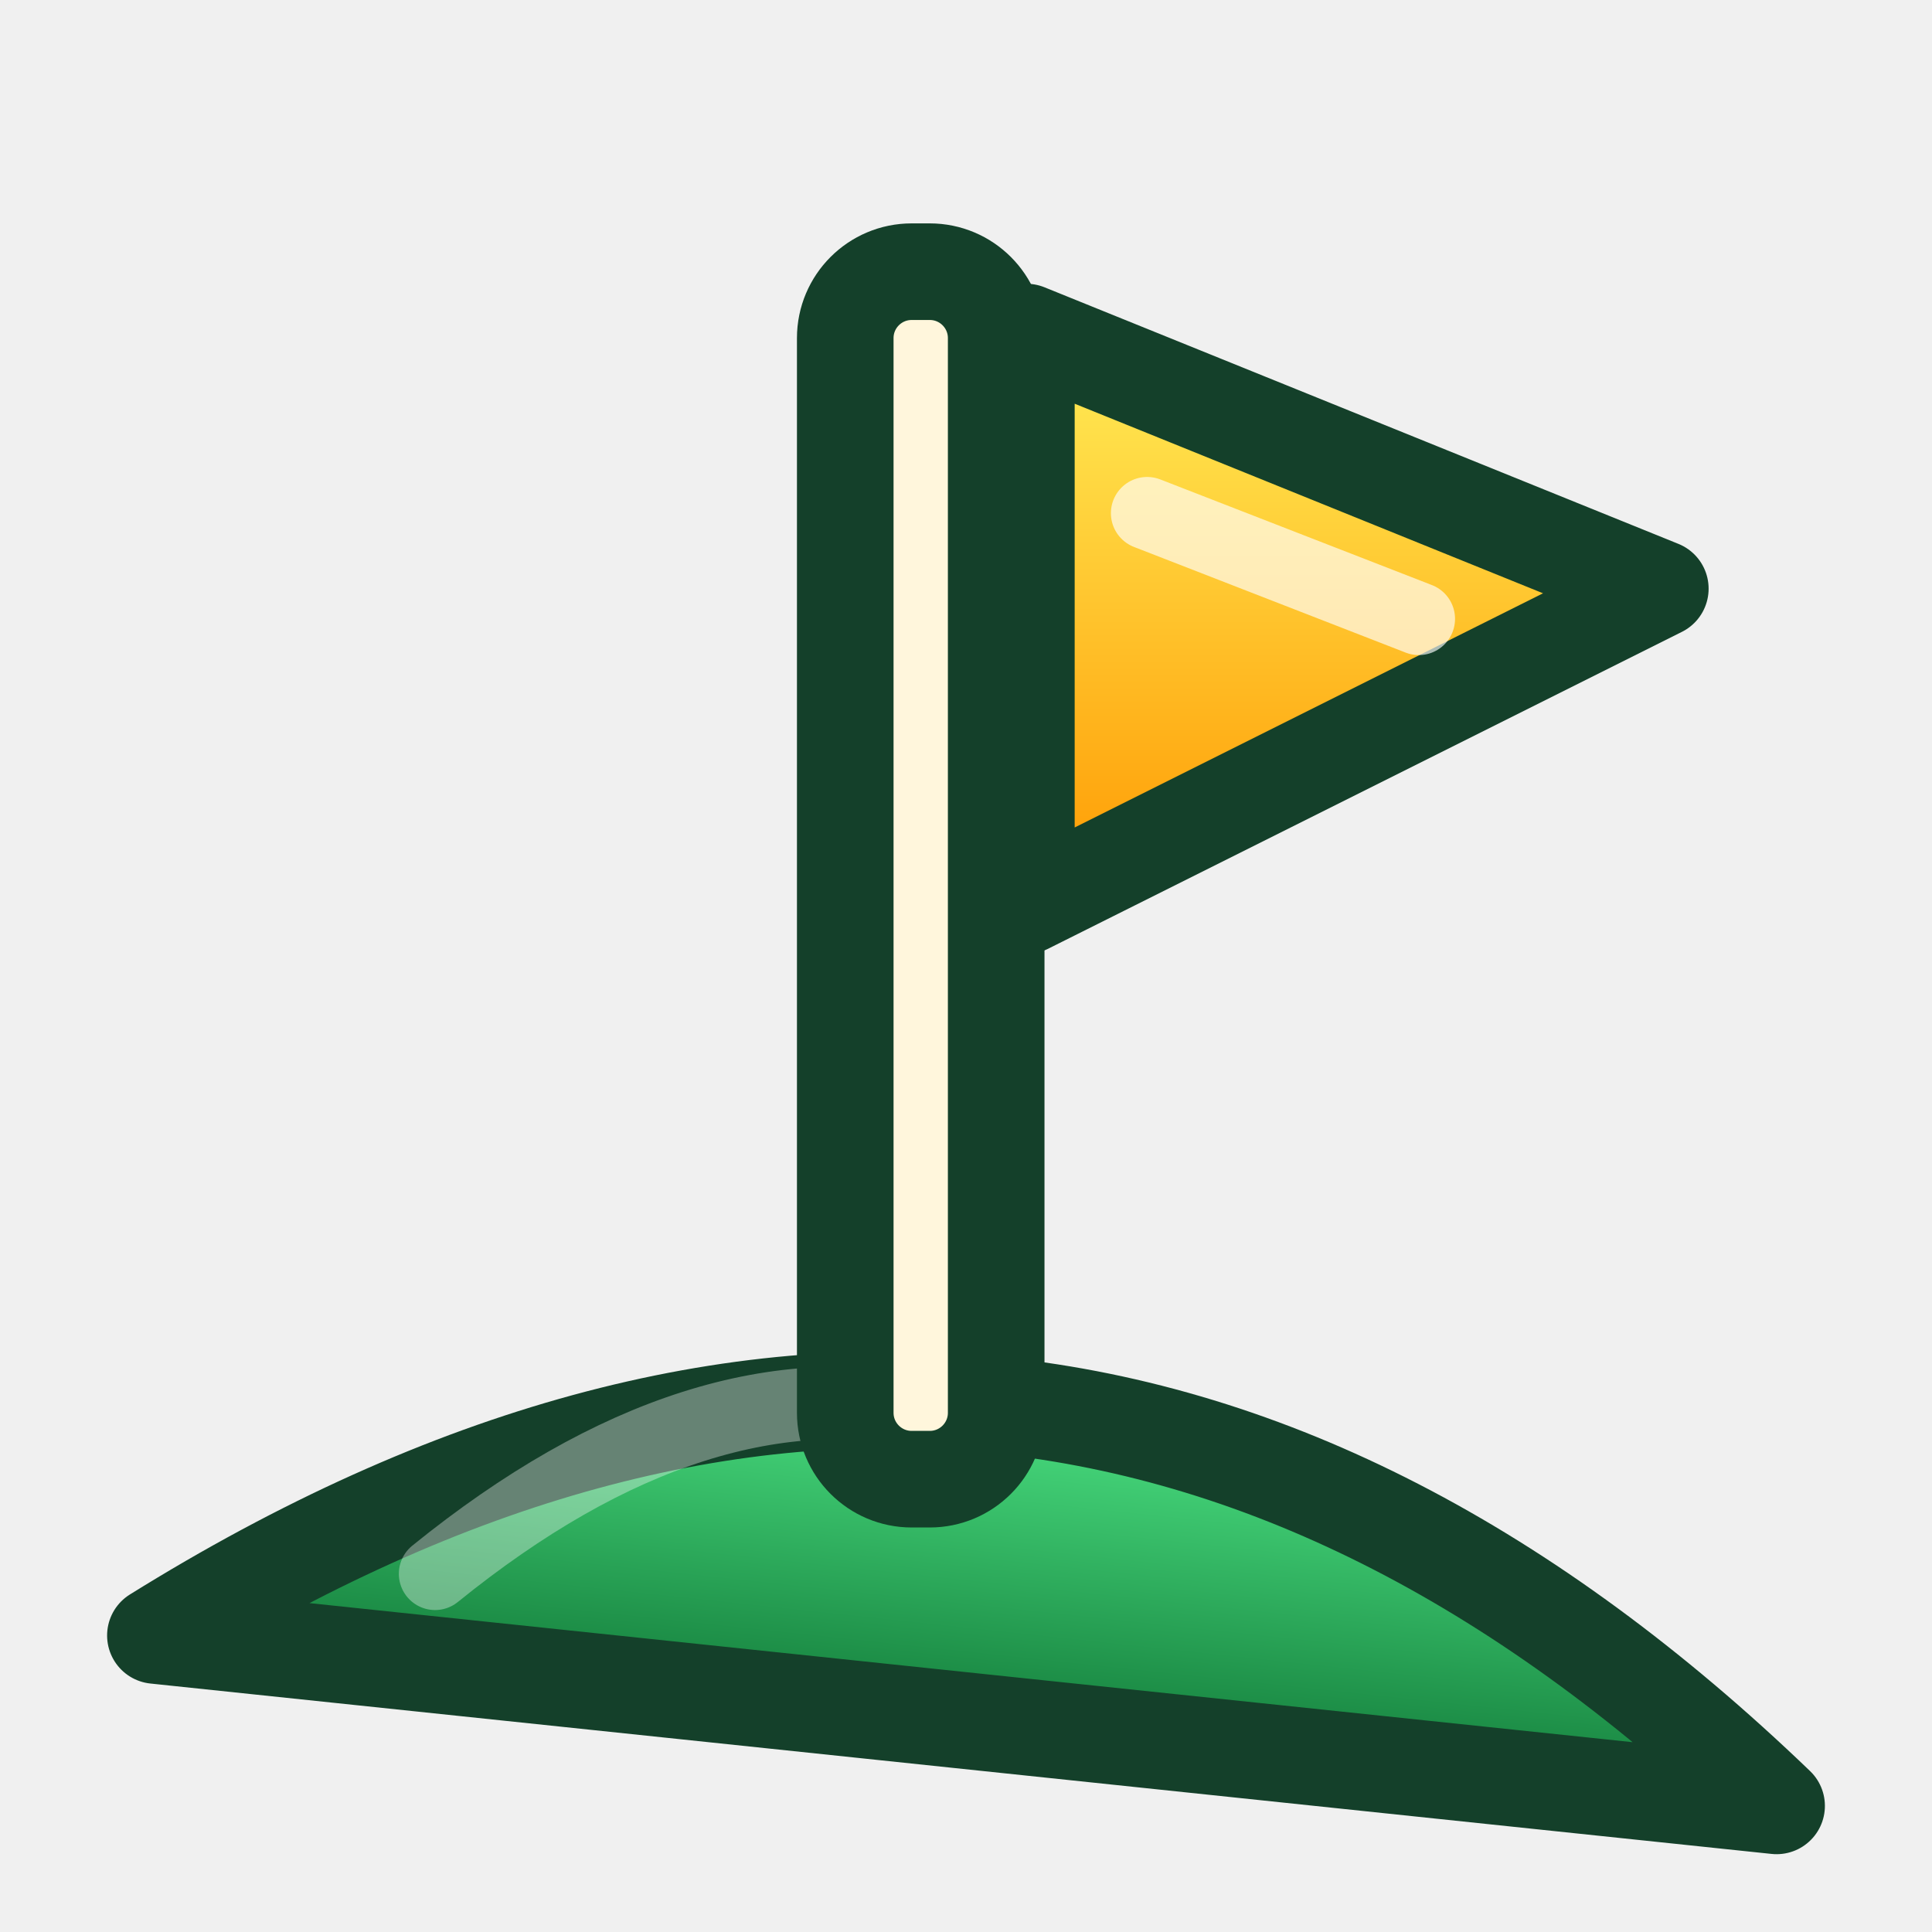
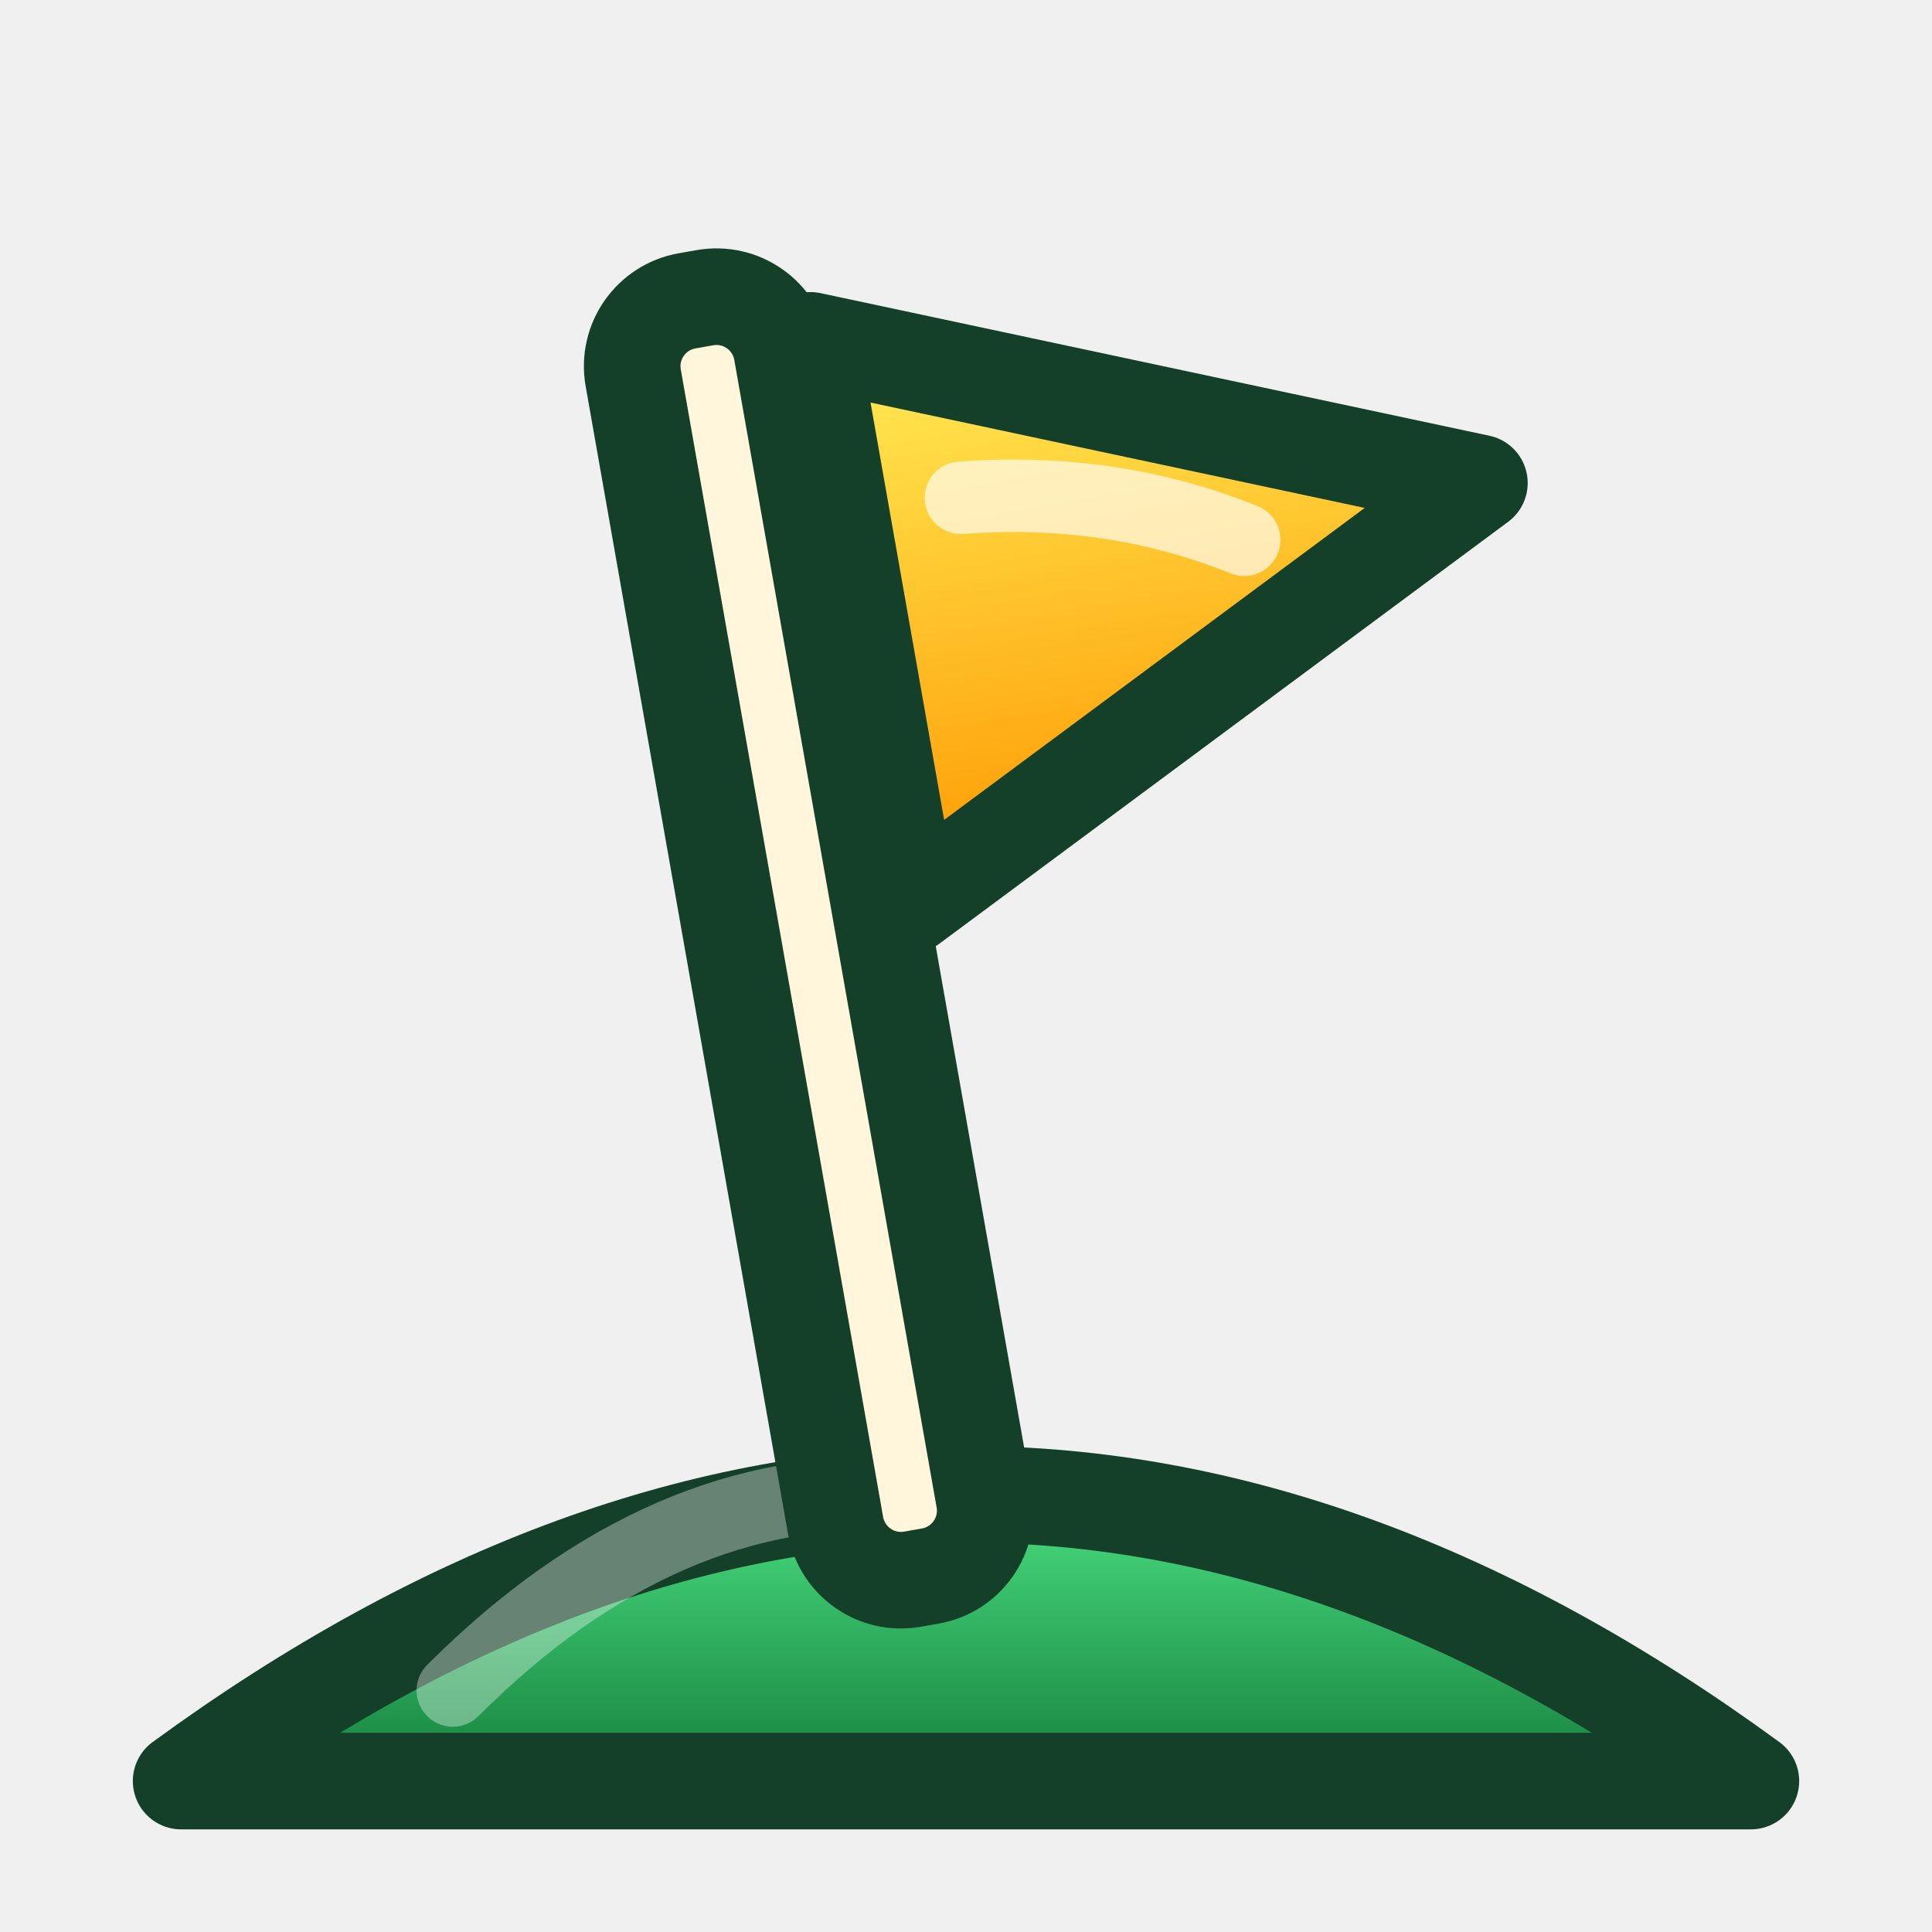
<svg xmlns="http://www.w3.org/2000/svg" viewBox="0 0 64 64" width="64" height="64">
  <defs>
    <linearGradient id="first_match_g" x1="0" y1="0" x2="0" y2="1">
      <stop offset="0" stop-color="#4ADE80" />
      <stop offset="1" stop-color="#15803D" />
    </linearGradient>
    <linearGradient id="first_match_f" x1="0" y1="0" x2="0" y2="1">
      <stop offset="0" stop-color="#FFEE58" />
      <stop offset="1" stop-color="#FF9800" />
    </linearGradient>
  </defs>
-   <g transform="rotate(6 32 57)">
-     <path d="M5 57 Q32 36 59 57 Z" fill="url(#first_match_g)" stroke="#14402a" stroke-width="3.2" stroke-linejoin="round" stroke-linecap="round" />
-     <path d="M14 54 Q22 46 30 47" fill="none" stroke="#FFFFFF" stroke-opacity="0.35" stroke-width="2.4" stroke-linecap="round" />
+   <path d="M6 59 Q32 40 58 59 Z" fill="url(#first_match_g)" stroke="#14402a" stroke-width="3.2" stroke-linejoin="round" stroke-linecap="round" />
+   <path d="M15 56 Q22 49 30 49.5" fill="none" stroke="#FFFFFF" stroke-opacity="0.35" stroke-width="2.4" stroke-linecap="round" />
+   <g transform="rotate(-10 32 52)">
+     <rect x="28" y="9" width="5" height="43" rx="2.2" fill="#FFF6DC" stroke="#14402a" stroke-width="3.2" stroke-linejoin="round" stroke-linecap="round" />
+     <path d="M34 11 L55 19.5 L34 30 Z" fill="url(#first_match_f)" stroke="#14402a" stroke-width="3.2" stroke-linejoin="round" stroke-linecap="round" />
+     <path d="M38 17 Q43 17.5 47 20" fill="none" stroke="#FFFFFF" stroke-opacity="0.65" stroke-width="2.4" stroke-linecap="round" />
  </g>
-   <rect x="28" y="9" width="5" height="40" rx="2.2" fill="#FFF6DC" stroke="#14402a" stroke-width="3.2" stroke-linejoin="round" stroke-linecap="round" />
-   <path d="M34 11 L55 19.5 L34 30 Z" fill="url(#first_match_f)" stroke="#14402a" stroke-width="3.2" stroke-linejoin="round" stroke-linecap="round" />
-   <path d="M38 17 L47 20.5" fill="none" stroke="#FFFFFF" stroke-opacity="0.65" stroke-width="2.4" stroke-linecap="round" />
</svg>
